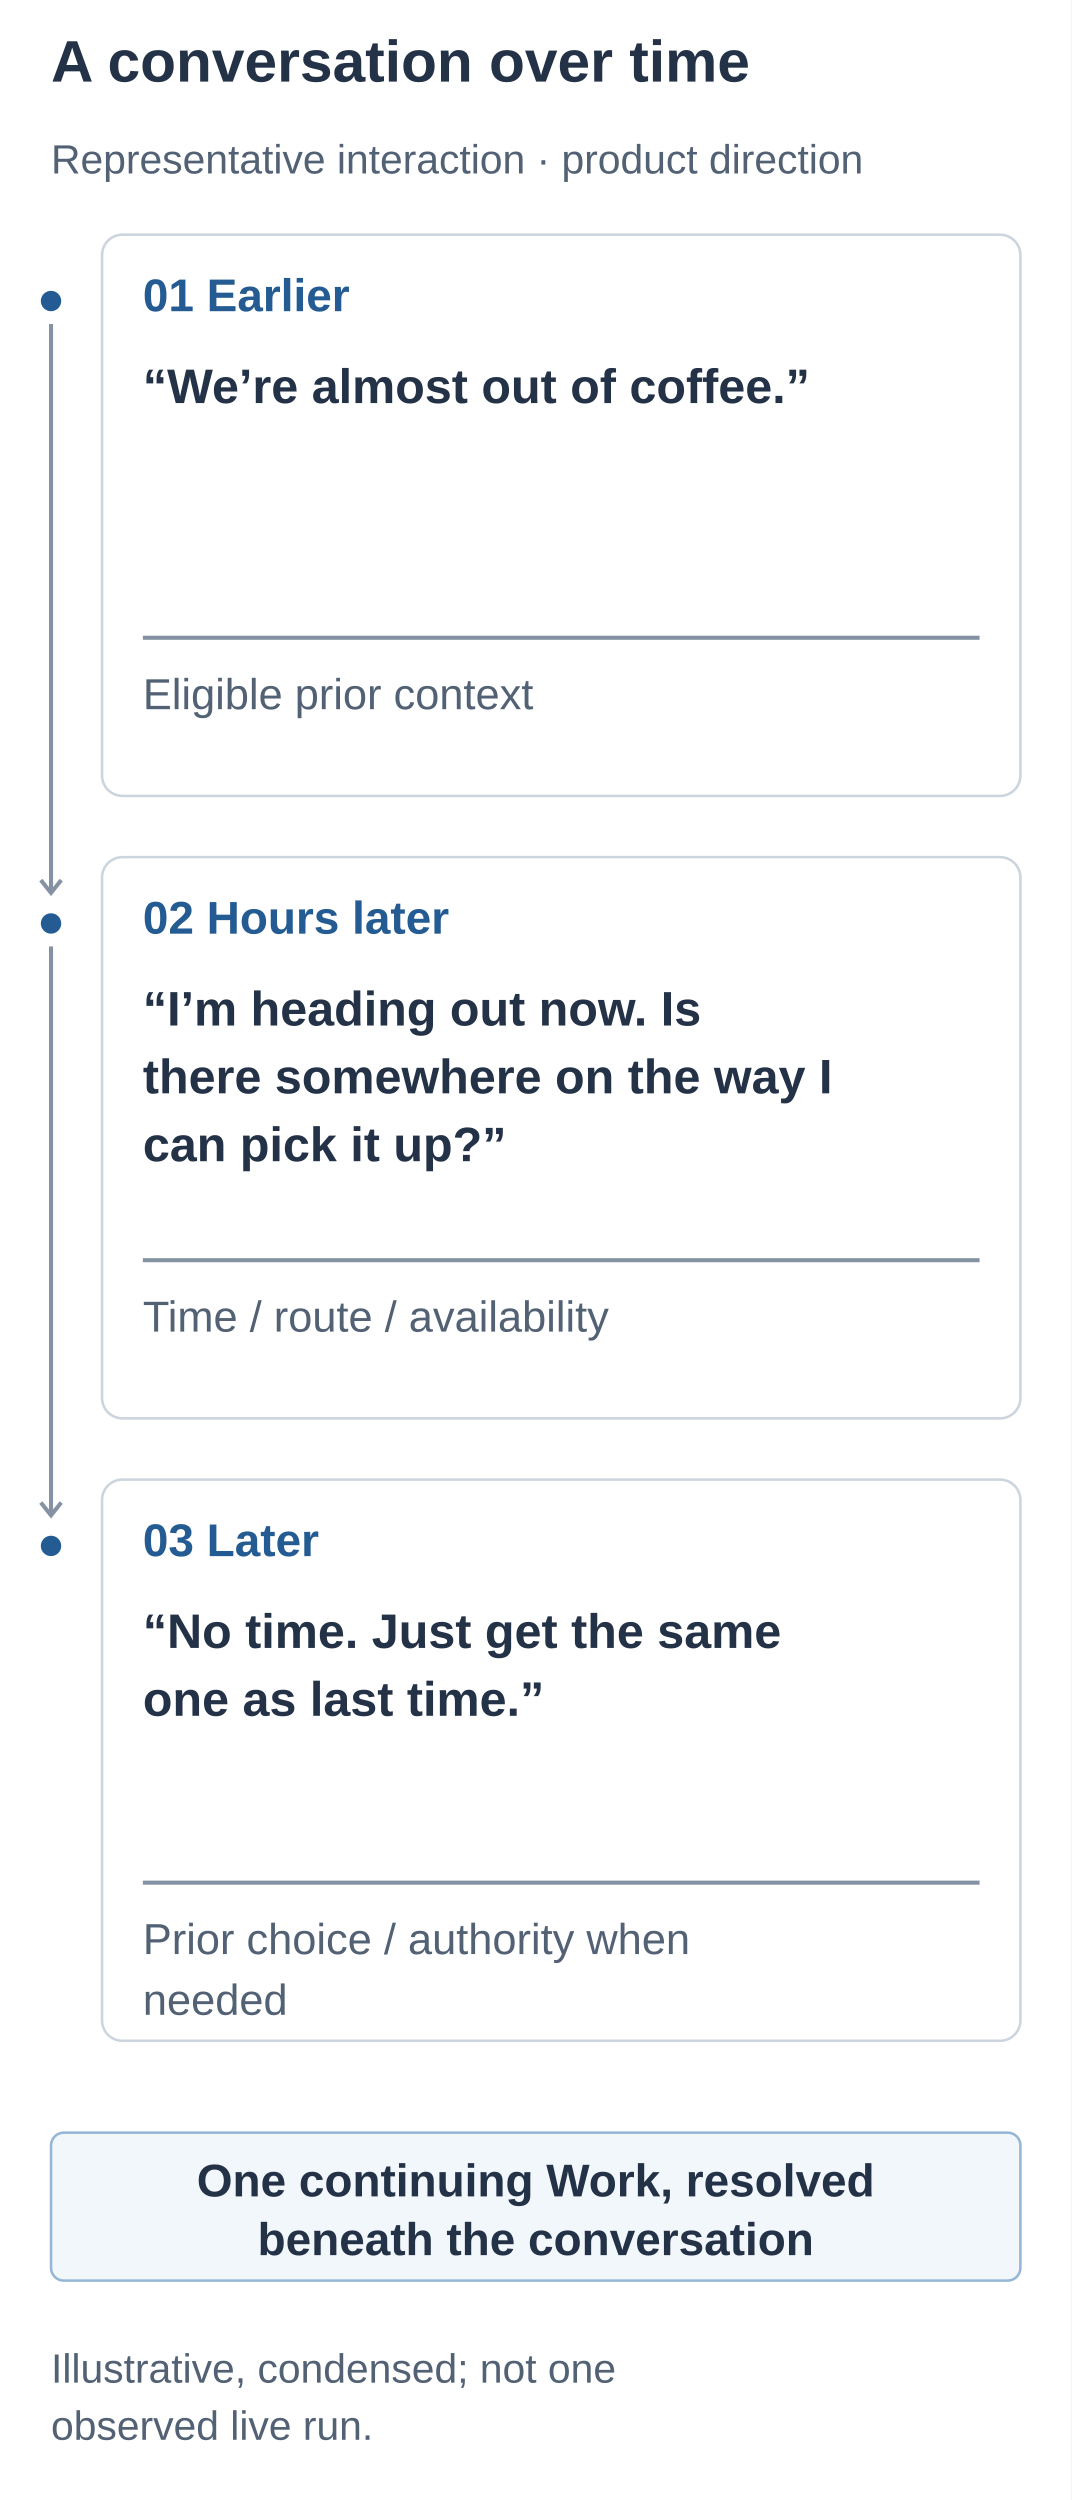
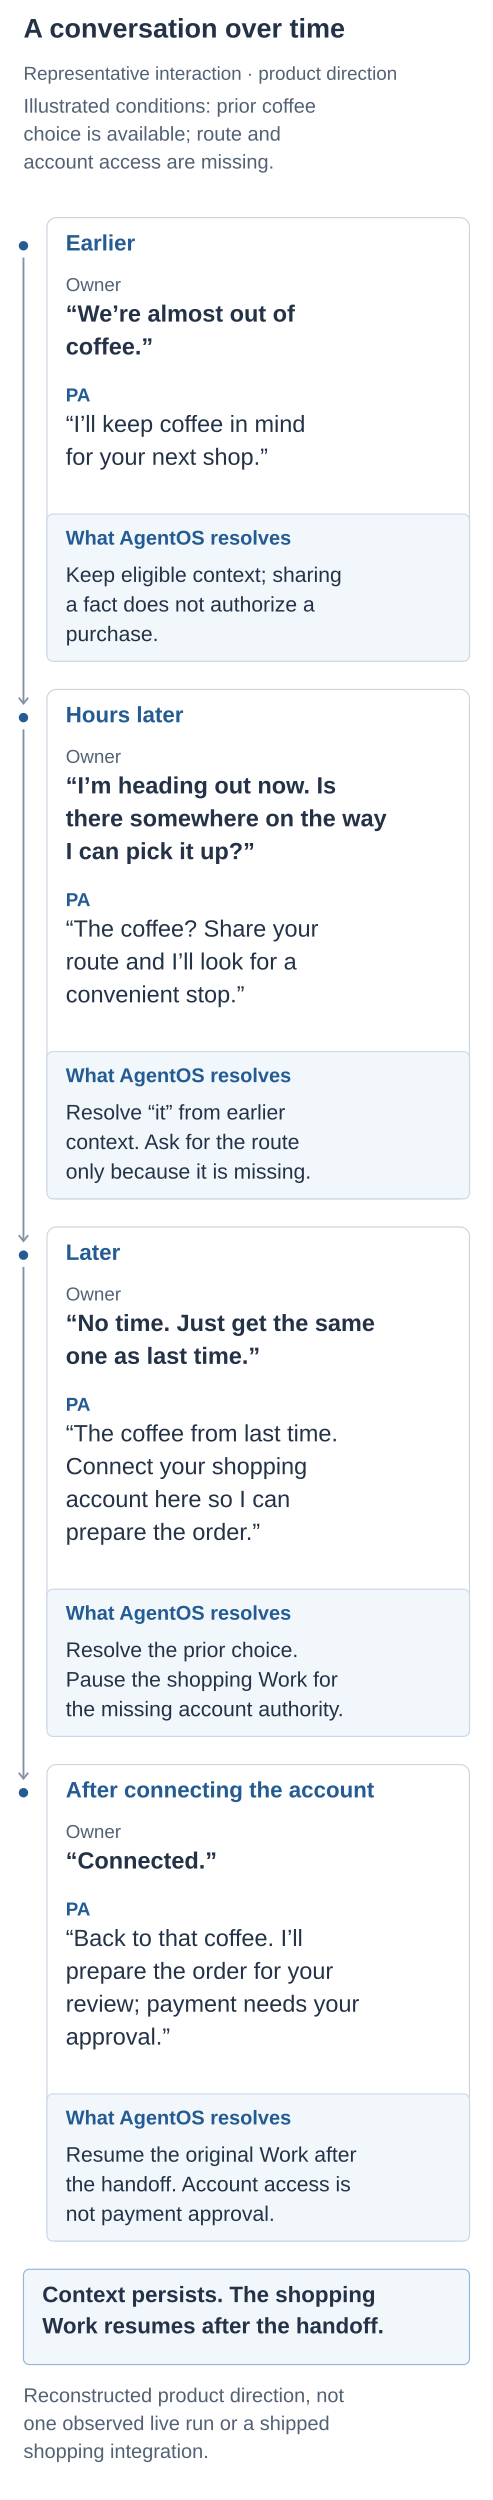
- <svg xmlns="http://www.w3.org/2000/svg" width="420" height="980" viewBox="0 0 420 980" role="img" aria-labelledby="title desc">
+ <svg xmlns="http://www.w3.org/2000/svg" width="420" height="2130" viewBox="0 0 420 2130" role="img" aria-labelledby="title desc">
  <style>text{font-family:Arial,"Noto Sans",sans-serif;fill:#243247} .bold{font-weight:700} .muted{fill:#526174} .blue{fill:#245b92}</style>
-   <rect width="420" height="980" fill="#fff" />
+   <rect width="420" height="2130" fill="#fff" />
  <text x="20" y="32.0" font-size="23" class="bold" text-anchor="start">A conversation over time</text>
  <text x="20" y="68" font-size="16" class="muted" text-anchor="start">Representative interaction · product direction</text>
-   <rect x="40" y="92" width="360" height="220" rx="8" fill="#fff" stroke="#ccd4de" />
-   <text x="56" y="122" font-size="18" class="blue bold" text-anchor="start">01  Earlier</text>
-   <text x="56" y="158.0" font-size="19" class="bold" text-anchor="start">“We’re almost out of coffee.”</text>
-   <path d="M56 250H384" fill="none" stroke="#8492a3" stroke-width="1.6" />
-   <text x="56" y="278.0" font-size="17" class="muted" text-anchor="start">Eligible prior context</text>
-   <circle cx="20" cy="118" r="4" fill="#245b92" />
-   <path d="M20 127 L20 350" fill="none" stroke="#8492a3" stroke-width="1.6" />
-   <path d="M16 345 L20 350 L24 345" fill="none" stroke="#8492a3" stroke-width="1.6" />
-   <rect x="40" y="336" width="360" height="220" rx="8" fill="#fff" stroke="#ccd4de" />
-   <text x="56" y="366" font-size="18" class="blue bold" text-anchor="start">02  Hours later</text>
-   <text x="56" y="402.0" font-size="19" class="bold" text-anchor="start">“I’m heading out now. Is</text>
-   <text x="56" y="428.6" font-size="19" class="bold" text-anchor="start">there somewhere on the way I</text>
-   <text x="56" y="455.2" font-size="19" class="bold" text-anchor="start">can pick it up?”</text>
-   <path d="M56 494H384" fill="none" stroke="#8492a3" stroke-width="1.6" />
-   <text x="56" y="522.0" font-size="17" class="muted" text-anchor="start">Time / route / availability</text>
-   <circle cx="20" cy="362" r="4" fill="#245b92" />
-   <path d="M20 371 L20 594" fill="none" stroke="#8492a3" stroke-width="1.6" />
-   <path d="M16 589 L20 594 L24 589" fill="none" stroke="#8492a3" stroke-width="1.6" />
-   <rect x="40" y="580" width="360" height="220" rx="8" fill="#fff" stroke="#ccd4de" />
-   <text x="56" y="610" font-size="18" class="blue bold" text-anchor="start">03  Later</text>
-   <text x="56" y="646.0" font-size="19" class="bold" text-anchor="start">“No time. Just get the same</text>
-   <text x="56" y="672.6" font-size="19" class="bold" text-anchor="start">one as last time.”</text>
-   <path d="M56 738H384" fill="none" stroke="#8492a3" stroke-width="1.6" />
-   <text x="56" y="766.0" font-size="17" class="muted" text-anchor="start">Prior choice / authority when</text>
-   <text x="56" y="789.8" font-size="17" class="muted" text-anchor="start">needed</text>
-   <circle cx="20" cy="606" r="4" fill="#245b92" />
-   <rect x="20" y="836" width="380" height="58" rx="5" fill="#f2f7fc" stroke="#96b6d6" />
-   <text x="210.0" y="861" font-size="18" class="bold" text-anchor="middle">One continuing Work, resolved</text>
-   <text x="210.0" y="884" font-size="18" class="bold" text-anchor="middle">beneath the conversation</text>
-   <text x="20" y="934.0" font-size="16" class="muted" text-anchor="start">Illustrative, condensed; not one</text>
-   <text x="20" y="956.4" font-size="16" class="muted" text-anchor="start">observed live run.</text>
+   <text x="20" y="96.0" font-size="17" class="muted" text-anchor="start">Illustrated conditions: prior coffee</text>
+   <text x="20" y="119.8" font-size="17" class="muted" text-anchor="start">choice is available; route and</text>
+   <text x="20" y="143.6" font-size="17" class="muted" text-anchor="start">account access are missing.</text>
+   <rect x="40" y="185.4" width="360" height="378.0" rx="8" fill="#fff" stroke="#ccd4de" />
+   <text x="56" y="213.4" font-size="19" class="blue bold" text-anchor="start">Earlier</text>
+   <text x="56" y="248" font-size="16" class="muted" text-anchor="start">Owner</text>
+   <text x="56" y="274.0" font-size="20" class="bold" text-anchor="start">“We’re almost out of</text>
+   <text x="56" y="302.0" font-size="20" class="bold" text-anchor="start">coffee.”</text>
+   <text x="56" y="342.0" font-size="16" class="blue bold" text-anchor="start">PA</text>
+   <text x="56" y="368.0" font-size="20" class="" text-anchor="start">“I’ll keep coffee in mind</text>
+   <text x="56" y="396.0" font-size="20" class="" text-anchor="start">for your next shop.”</text>
+   <rect x="40" y="438.0" width="360" height="125.4" rx="5" fill="#f2f7fc" stroke="#ccd8e6" />
+   <text x="56" y="464.0" font-size="17" class="blue bold" text-anchor="start">What AgentOS resolves</text>
+   <text x="56" y="495.8" font-size="18" class="" text-anchor="start">Keep eligible context; sharing</text>
+   <text x="56" y="521.0" font-size="18" class="" text-anchor="start">a fact does not authorize a</text>
+   <text x="56" y="546.2" font-size="18" class="" text-anchor="start">purchase.</text>
+   <circle cx="20" cy="209.4" r="4" fill="#245b92" />
+   <path d="M20 219.4 L20 599.4" fill="none" stroke="#8492a3" stroke-width="1.6" />
+   <path d="M16 594.4 L20 599.4 L24 594.4" fill="none" stroke="#8492a3" stroke-width="1.6" />
+   <rect x="40" y="587.4" width="360" height="434.0" rx="8" fill="#fff" stroke="#ccd4de" />
+   <text x="56" y="615.4" font-size="19" class="blue bold" text-anchor="start">Hours later</text>
+   <text x="56" y="650.0" font-size="16" class="muted" text-anchor="start">Owner</text>
+   <text x="56" y="676.0" font-size="20" class="bold" text-anchor="start">“I’m heading out now. Is</text>
+   <text x="56" y="704.0" font-size="20" class="bold" text-anchor="start">there somewhere on the way</text>
+   <text x="56" y="732.0" font-size="20" class="bold" text-anchor="start">I can pick it up?”</text>
+   <text x="56" y="772.0" font-size="16" class="blue bold" text-anchor="start">PA</text>
+   <text x="56" y="798.0" font-size="20" class="" text-anchor="start">“The coffee? Share your</text>
+   <text x="56" y="826.0" font-size="20" class="" text-anchor="start">route and I’ll look for a</text>
+   <text x="56" y="854.0" font-size="20" class="" text-anchor="start">convenient stop.”</text>
+   <rect x="40" y="896.0" width="360" height="125.4" rx="5" fill="#f2f7fc" stroke="#ccd8e6" />
+   <text x="56" y="922.0" font-size="17" class="blue bold" text-anchor="start">What AgentOS resolves</text>
+   <text x="56" y="953.8" font-size="18" class="" text-anchor="start">Resolve “it” from earlier</text>
+   <text x="56" y="979.0" font-size="18" class="" text-anchor="start">context. Ask for the route</text>
+   <text x="56" y="1004.2" font-size="18" class="" text-anchor="start">only because it is missing.</text>
+   <circle cx="20" cy="611.4" r="4" fill="#245b92" />
+   <path d="M20 621.4 L20 1057.4" fill="none" stroke="#8492a3" stroke-width="1.6" />
+   <path d="M16 1052.4 L20 1057.4 L24 1052.4" fill="none" stroke="#8492a3" stroke-width="1.6" />
+   <rect x="40" y="1045.4" width="360" height="434.0" rx="8" fill="#fff" stroke="#ccd4de" />
+   <text x="56" y="1073.4" font-size="19" class="blue bold" text-anchor="start">Later</text>
+   <text x="56" y="1108.0" font-size="16" class="muted" text-anchor="start">Owner</text>
+   <text x="56" y="1134.0" font-size="20" class="bold" text-anchor="start">“No time. Just get the same</text>
+   <text x="56" y="1162.0" font-size="20" class="bold" text-anchor="start">one as last time.”</text>
+   <text x="56" y="1202.0" font-size="16" class="blue bold" text-anchor="start">PA</text>
+   <text x="56" y="1228.0" font-size="20" class="" text-anchor="start">“The coffee from last time.</text>
+   <text x="56" y="1256.0" font-size="20" class="" text-anchor="start">Connect your shopping</text>
+   <text x="56" y="1284.0" font-size="20" class="" text-anchor="start">account here so I can</text>
+   <text x="56" y="1312.0" font-size="20" class="" text-anchor="start">prepare the order.”</text>
+   <rect x="40" y="1354.0" width="360" height="125.4" rx="5" fill="#f2f7fc" stroke="#ccd8e6" />
+   <text x="56" y="1380.0" font-size="17" class="blue bold" text-anchor="start">What AgentOS resolves</text>
+   <text x="56" y="1411.8" font-size="18" class="" text-anchor="start">Resolve the prior choice.</text>
+   <text x="56" y="1437.0" font-size="18" class="" text-anchor="start">Pause the shopping Work for</text>
+   <text x="56" y="1462.2" font-size="18" class="" text-anchor="start">the missing account authority.</text>
+   <circle cx="20" cy="1069.4" r="4" fill="#245b92" />
+   <path d="M20 1079.4 L20 1515.4" fill="none" stroke="#8492a3" stroke-width="1.6" />
+   <path d="M16 1510.4 L20 1515.4 L24 1510.4" fill="none" stroke="#8492a3" stroke-width="1.6" />
+   <rect x="40" y="1503.4" width="360" height="406.0" rx="8" fill="#fff" stroke="#ccd4de" />
+   <text x="56" y="1531.4" font-size="19" class="blue bold" text-anchor="start">After connecting the account</text>
+   <text x="56" y="1566.0" font-size="16" class="muted" text-anchor="start">Owner</text>
+   <text x="56" y="1592.0" font-size="20" class="bold" text-anchor="start">“Connected.”</text>
+   <text x="56" y="1632.0" font-size="16" class="blue bold" text-anchor="start">PA</text>
+   <text x="56" y="1658.0" font-size="20" class="" text-anchor="start">“Back to that coffee. I’ll</text>
+   <text x="56" y="1686.0" font-size="20" class="" text-anchor="start">prepare the order for your</text>
+   <text x="56" y="1714.0" font-size="20" class="" text-anchor="start">review; payment needs your</text>
+   <text x="56" y="1742.0" font-size="20" class="" text-anchor="start">approval.”</text>
+   <rect x="40" y="1784.0" width="360" height="125.4" rx="5" fill="#f2f7fc" stroke="#ccd8e6" />
+   <text x="56" y="1810.0" font-size="17" class="blue bold" text-anchor="start">What AgentOS resolves</text>
+   <text x="56" y="1841.8" font-size="18" class="" text-anchor="start">Resume the original Work after</text>
+   <text x="56" y="1867.0" font-size="18" class="" text-anchor="start">the handoff. Account access is</text>
+   <text x="56" y="1892.2" font-size="18" class="" text-anchor="start">not payment approval.</text>
+   <circle cx="20" cy="1527.4" r="4" fill="#245b92" />
+   <rect x="20" y="1933.4" width="380" height="81.2" rx="5" fill="#f2f7fc" stroke="#96b6d6" />
+   <text x="36" y="1961.4" font-size="19" class="bold" text-anchor="start">Context persists. The shopping</text>
+   <text x="36" y="1988.0" font-size="19" class="bold" text-anchor="start">Work resumes after the handoff.</text>
+   <text x="20" y="2046.6" font-size="17" class="muted" text-anchor="start">Reconstructed product direction, not</text>
+   <text x="20" y="2070.4" font-size="17" class="muted" text-anchor="start">one observed live run or a shipped</text>
+   <text x="20" y="2094.2" font-size="17" class="muted" text-anchor="start">shopping integration.</text>
</svg>
